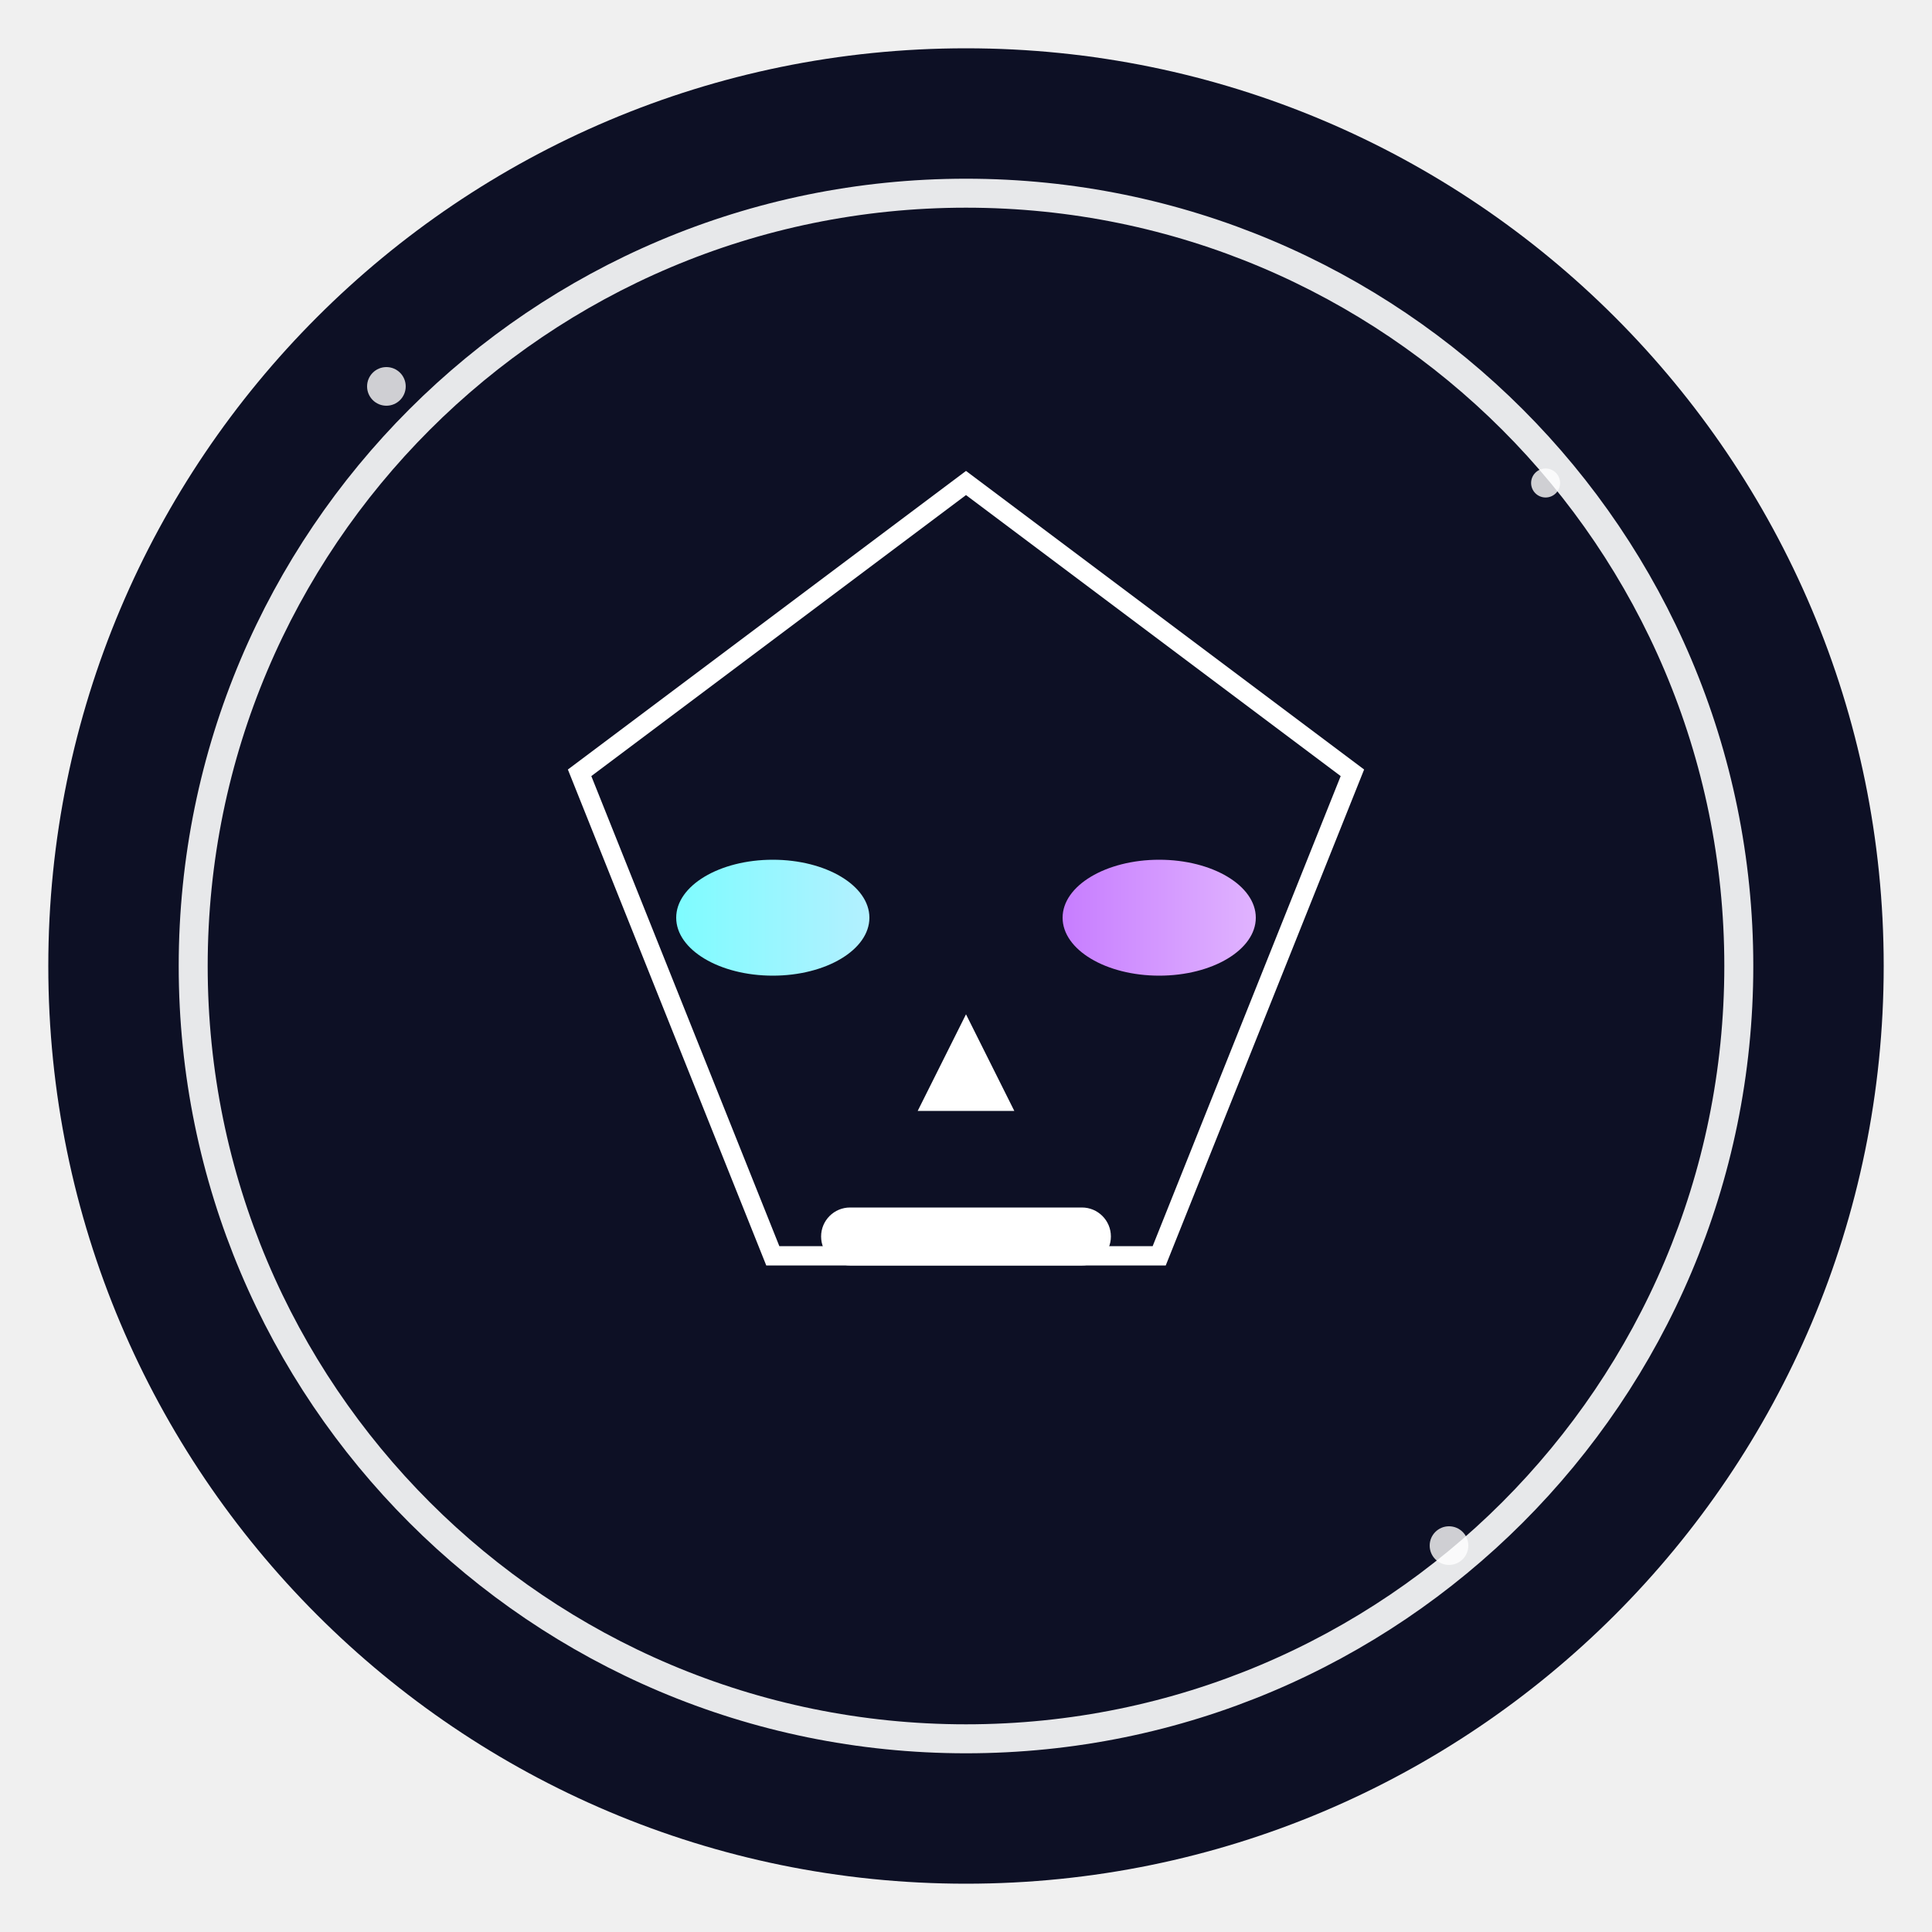
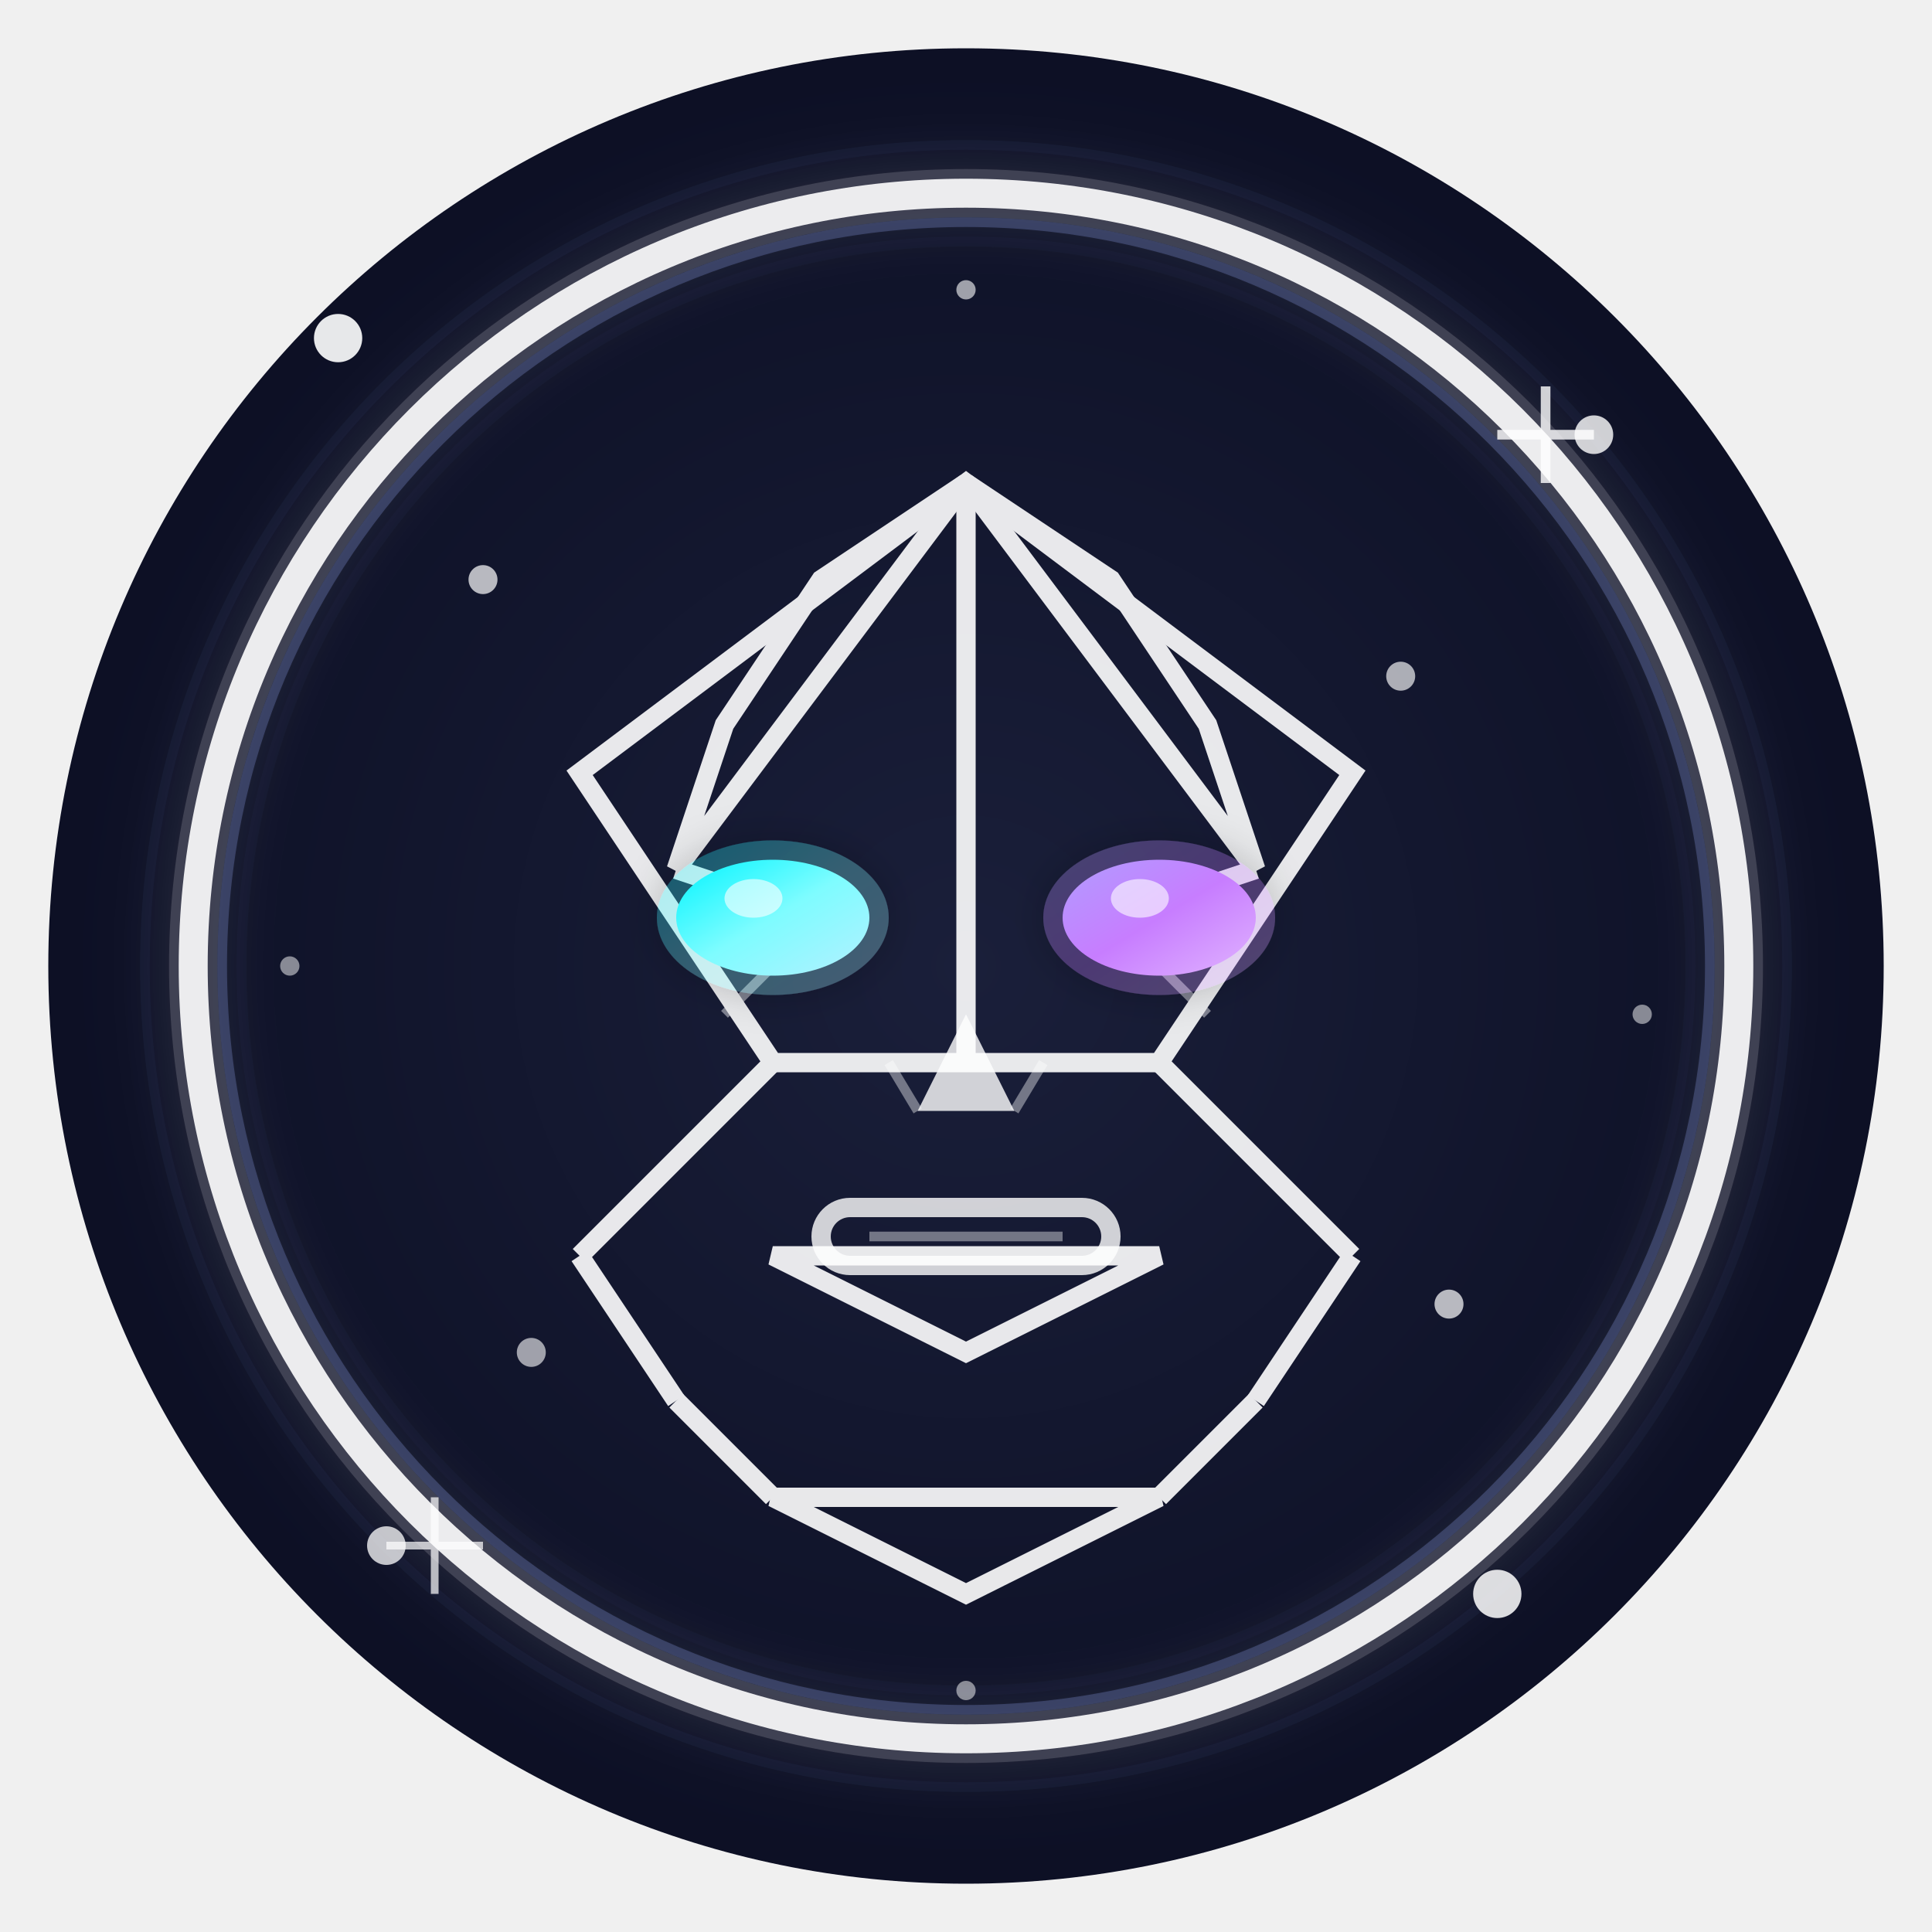
<svg xmlns="http://www.w3.org/2000/svg" id="future-hause-icon" viewBox="0 0 200 200" width="200" height="200" role="img" aria-label="Future Hause Assistant Icon">
  <defs>
-     <linearGradient id="leftEyeGradient" x1="0%" y1="0%" x2="100%" y2="0%">
-       <stop offset="0%" stop-color="#7efcff" />
+     <linearGradient id="leftEyeGradient" x1="0%" y1="0%" x2="100%" y2="100%">
+       <stop offset="0%" stop-color="#00f5ff" />
+       <stop offset="50%" stop-color="#7efcff" />
      <stop offset="100%" stop-color="#b3f0ff" />
    </linearGradient>
-     <linearGradient id="rightEyeGradient" x1="0%" y1="0%" x2="100%" y2="0%">
-       <stop offset="0%" stop-color="#c77dff" />
+     <linearGradient id="rightEyeGradient" x1="0%" y1="0%" x2="100%" y2="100%">
+       <stop offset="0%" stop-color="#b19cff" />
+       <stop offset="50%" stop-color="#c77dff" />
      <stop offset="100%" stop-color="#e0b3ff" />
    </linearGradient>
+     <radialGradient id="bgGradient" cx="50%" cy="50%">
+       <stop offset="0%" stop-color="#1a1f3a" />
+       <stop offset="100%" stop-color="#0d1025" />
+     </radialGradient>
+     <filter id="outerGlow" x="-50%" y="-50%" width="200%" height="200%">
+       <feGaussianBlur stdDeviation="3" result="blur" />
+       <feFlood flood-color="#ffffff" flood-opacity="0.6" />
+       <feComposite in2="blur" operator="in" />
+       <feMerge>
+         <feMergeNode />
+         <feMergeNode in="SourceGraphic" />
+       </feMerge>
+     </filter>
+     <filter id="eyeGlow" x="-100%" y="-100%" width="300%" height="300%">
+       <feGaussianBlur stdDeviation="2" result="blur" />
+       <feFlood flood-color="currentColor" flood-opacity="0.7" />
+       <feComposite in2="blur" operator="in" />
+       <feMerge>
+         <feMergeNode />
+         <feMergeNode in="SourceGraphic" />
+       </feMerge>
+     </filter>
  </defs>
  <g class="background-circle">
-     <circle cx="100" cy="100" r="95" fill="#0d1025" />
+     <circle cx="100" cy="100" r="95" fill="url(#bgGradient)" />
+     <circle cx="100" cy="100" r="85" fill="none" stroke="#1a2547" stroke-width="1" opacity="0.3" />
+     <circle cx="100" cy="100" r="75" fill="none" stroke="#1a2547" stroke-width="1" opacity="0.2" />
  </g>
  <g class="outer-ring">
+     <circle cx="100" cy="100" r="80" fill="none" stroke="#ffffff" stroke-width="5" opacity="0.2" filter="url(#outerGlow)" />
    <circle cx="100" cy="100" r="80" fill="none" stroke="#ffffff" stroke-width="3" opacity="0.9" />
+     <circle cx="100" cy="100" r="77" fill="none" stroke="#5a6698" stroke-width="1" opacity="0.5" />
  </g>
-   <g class="face-geometry" stroke="#ffffff" stroke-width="2" fill="none">
-     <polygon points="60,80 100,50 140,80 120,130 80,130" />
+   <g class="face-geometry" stroke="#ffffff" stroke-width="2" fill="none" opacity="0.9">
+     <polygon points="100,50 85,60 75,75 70,90" />
+     <polygon points="100,50 115,60 125,75 130,90" />
+     <line x1="70" y1="90" x2="85" y2="95" />
+     <line x1="130" y1="90" x2="115" y2="95" />
+     <polygon points="60,80 100,50 140,80 120,110 80,110" />
+     <line x1="100" y1="50" x2="100" y2="110" />
+     <line x1="80" y1="110" x2="60" y2="130" />
+     <line x1="120" y1="110" x2="140" y2="130" />
+     <polygon points="80,130 100,140 120,130" />
+     <line x1="60" y1="130" x2="70" y2="145" />
+     <line x1="140" y1="130" x2="130" y2="145" />
+     <line x1="70" y1="145" x2="80" y2="155" />
+     <line x1="130" y1="145" x2="120" y2="155" />
+     <polygon points="80,155 100,165 120,155" />
+     <line x1="85" y1="95" x2="75" y2="105" stroke-width="1" opacity="0.5" />
+     <line x1="115" y1="95" x2="125" y2="105" stroke-width="1" opacity="0.5" />
  </g>
  <g class="left-eye">
+     <ellipse cx="80" cy="95" rx="12" ry="8" fill="url(#leftEyeGradient)" opacity="0.3" filter="url(#eyeGlow)" />
    <ellipse cx="80" cy="95" rx="10" ry="6" fill="url(#leftEyeGradient)" />
+     <ellipse cx="78" cy="93" rx="3" ry="2" fill="#ffffff" opacity="0.6" />
  </g>
  <g class="right-eye">
+     <ellipse cx="120" cy="95" rx="12" ry="8" fill="url(#rightEyeGradient)" opacity="0.3" filter="url(#eyeGlow)" />
    <ellipse cx="120" cy="95" rx="10" ry="6" fill="url(#rightEyeGradient)" />
+     <ellipse cx="118" cy="93" rx="3" ry="2" fill="#ffffff" opacity="0.6" />
  </g>
  <g class="nose">
-     <polygon points="100,105 95,115 105,115" fill="#ffffff" />
+     <polygon points="100,105 95,115 105,115" fill="#ffffff" opacity="0.8" />
+     <line x1="95" y1="115" x2="92" y2="110" stroke="#ffffff" stroke-width="1" opacity="0.4" />
+     <line x1="105" y1="115" x2="108" y2="110" stroke="#ffffff" stroke-width="1" opacity="0.4" />
  </g>
  <g class="mouth">
-     <rect x="85" y="125" width="30" height="6" rx="3" fill="#ffffff" />
+     <rect x="85" y="125" width="30" height="6" rx="3" fill="none" stroke="#ffffff" stroke-width="2" opacity="0.8" />
+     <line x1="90" y1="128" x2="110" y2="128" stroke="#ffffff" stroke-width="1" opacity="0.4" />
  </g>
-   <g class="sparkles" fill="#ffffff" opacity="0.8">
-     <circle cx="40" cy="40" r="2" />
-     <circle cx="160" cy="50" r="1.5" />
-     <circle cx="150" cy="160" r="2" />
+   <g class="sparkles" fill="#ffffff">
+     <circle cx="35" cy="35" r="2.5" opacity="0.9" />
+     <circle cx="165" cy="45" r="2" opacity="0.8" />
+     <circle cx="155" cy="165" r="2.5" opacity="0.85" />
+     <circle cx="40" cy="160" r="2" opacity="0.75" />
+     <circle cx="50" cy="60" r="1.5" opacity="0.7" />
+     <circle cx="145" cy="70" r="1.5" opacity="0.65" />
+     <circle cx="150" cy="135" r="1.5" opacity="0.7" />
+     <circle cx="55" cy="140" r="1.5" opacity="0.6" />
+     <circle cx="30" cy="100" r="1" opacity="0.5" />
+     <circle cx="170" cy="105" r="1" opacity="0.5" />
+     <circle cx="100" cy="30" r="1" opacity="0.6" />
+     <circle cx="100" cy="175" r="1" opacity="0.5" />
+     <g opacity="0.8">
+       <line x1="160" y1="40" x2="160" y2="50" stroke="#ffffff" stroke-width="1" />
+       <line x1="155" y1="45" x2="165" y2="45" stroke="#ffffff" stroke-width="1" />
+     </g>
+     <g opacity="0.7">
+       <line x1="45" y1="155" x2="45" y2="165" stroke="#ffffff" stroke-width="0.8" />
+       <line x1="40" y1="160" x2="50" y2="160" stroke="#ffffff" stroke-width="0.8" />
+     </g>
  </g>
</svg>
